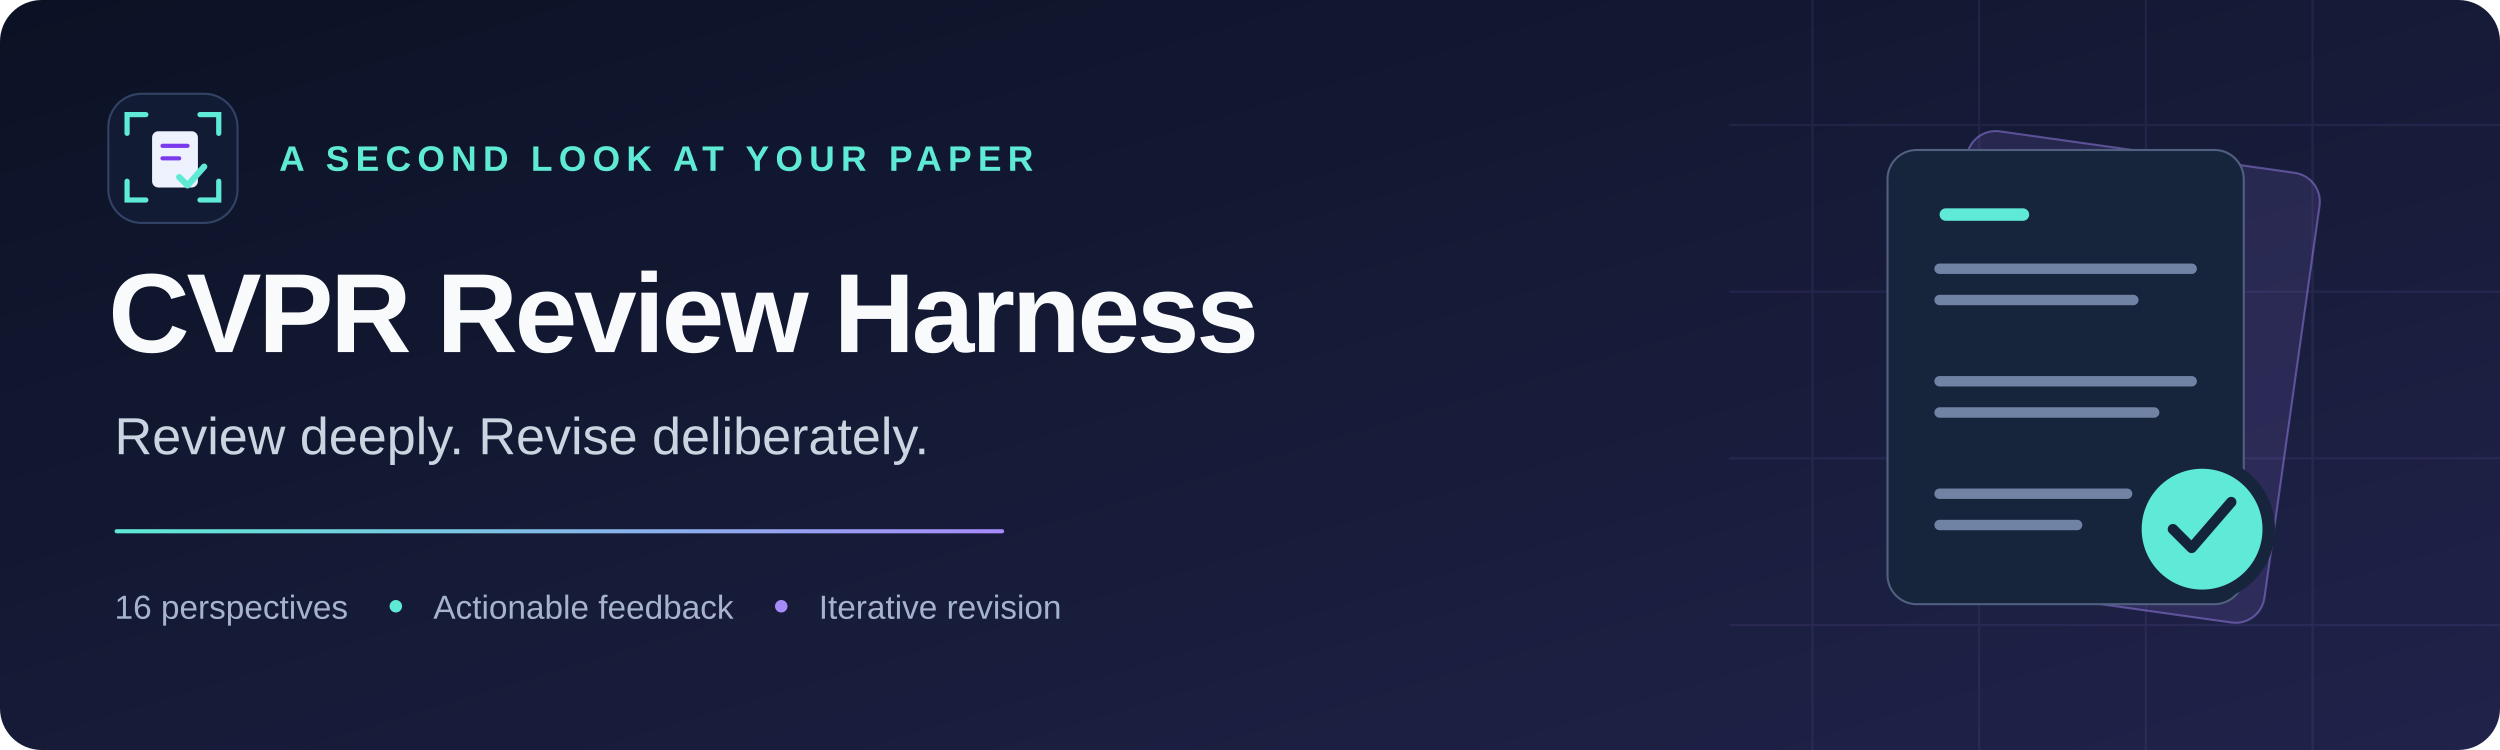
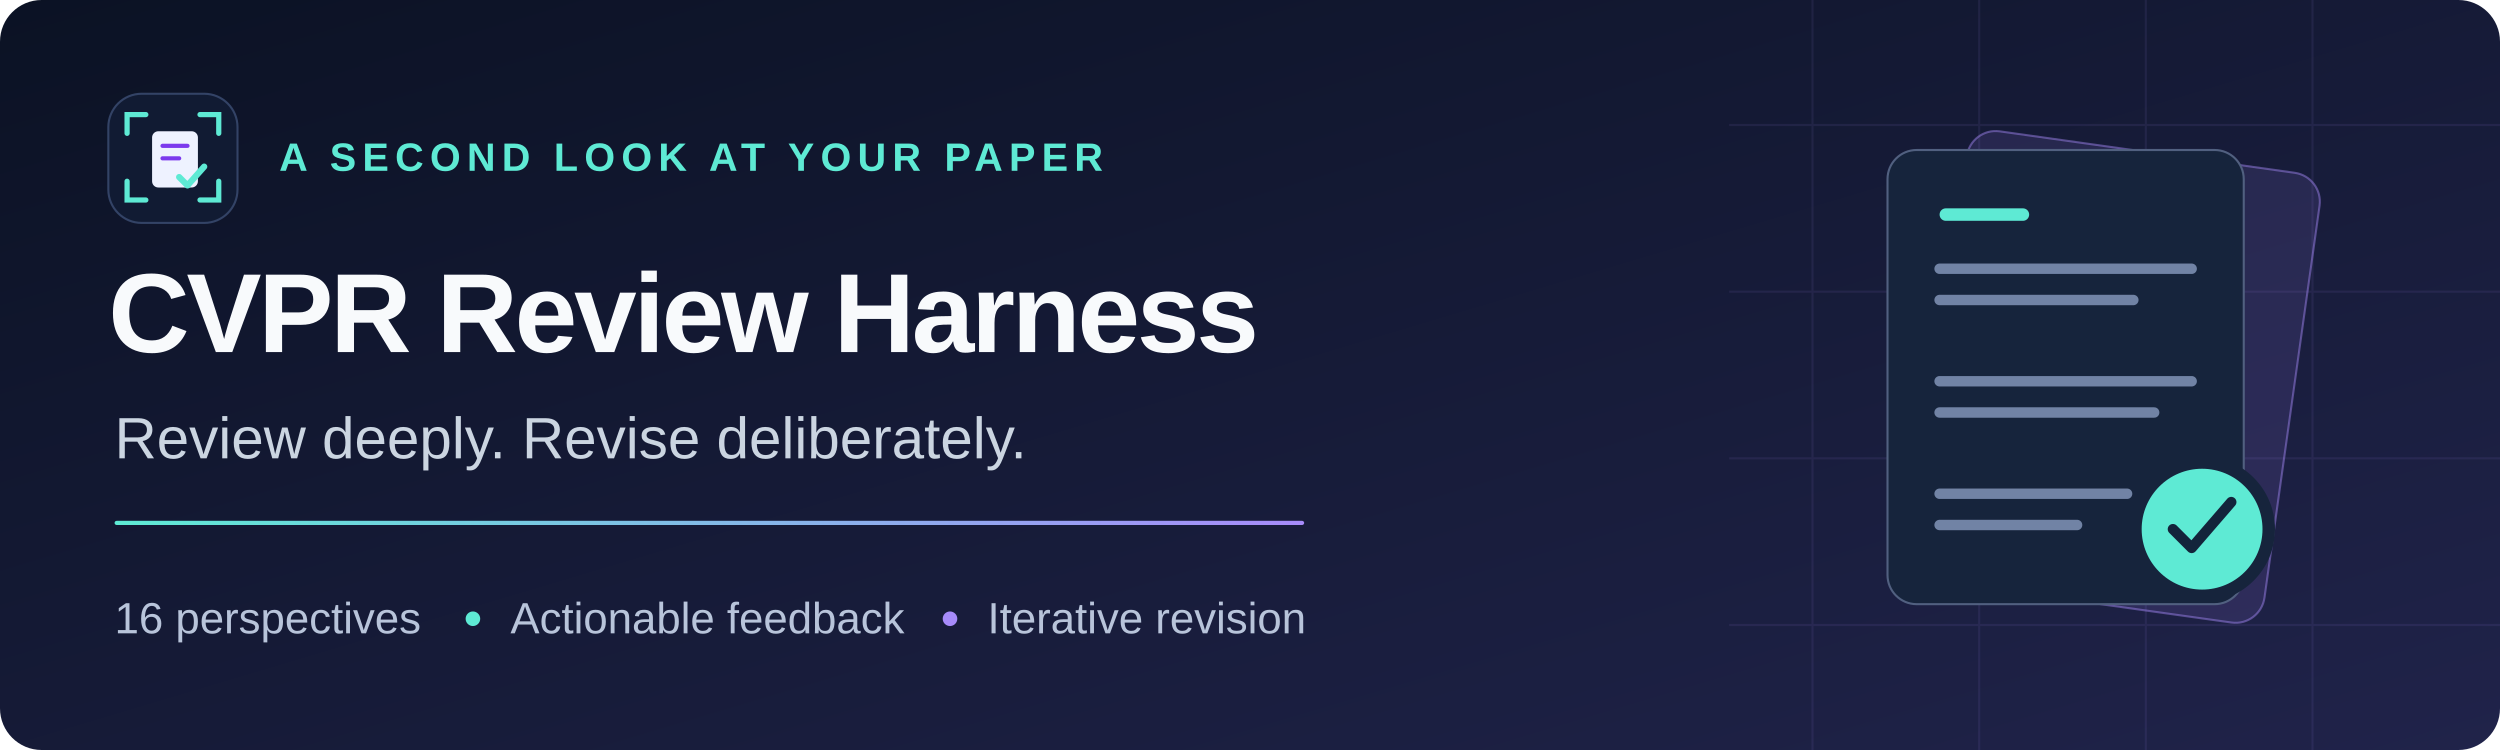
<svg xmlns="http://www.w3.org/2000/svg" width="1200" height="360" viewBox="0 0 1200 360" role="img" aria-labelledby="title desc">
  <defs>
    <linearGradient id="bg" x1="0" y1="0" x2="1" y2="1">
      <stop stop-color="#0b1224" />
      <stop offset="1" stop-color="#20234a" />
    </linearGradient>
    <linearGradient id="accent">
      <stop stop-color="#5eead4" />
      <stop offset="1" stop-color="#a78bfa" />
    </linearGradient>
  </defs>
  <rect width="1200" height="360" rx="20" fill="url(#bg)" />
  <path d="M870 0v360M950 0v360M1030 0v360M1110 0v360M830 60h370M830 140h370M830 220h370M830 300h370" stroke="#a78bfa" stroke-opacity=".09" />
  <rect x="52" y="45" width="62" height="62" rx="16" fill="#111b33" stroke="#334366" />
  <path d="M70 55h-9v9M96 55h9v9M61 87v9h9M105 87v9h-9" fill="none" stroke="#5eead4" stroke-width="2.5" stroke-linecap="round" />
  <rect x="73" y="63" width="22" height="27" rx="3" fill="#eef2ff" />
  <path d="M78 70h12M78 76h8" stroke="#7c3aed" stroke-width="2" stroke-linecap="round" />
  <path d="m86 85 4 4 8-9" fill="none" stroke="#5eead4" stroke-width="3" stroke-linecap="round" stroke-linejoin="round" />
  <g font-family="Segoe UI, Arial, sans-serif">
-     <text x="134" y="82" font-size="17" font-weight="600" letter-spacing="3" fill="#5eead4">A SECOND LOOK AT YOUR PAPER</text>
+     <text x="134" y="82" font-size="19" font-weight="600" letter-spacing="3" fill="#5eead4">A SECOND LOOK AT YOUR PAPER</text>
    <text x="52" y="169" font-size="54" font-weight="700" letter-spacing="-1.5" fill="#f8fafc">CVPR Review Harness</text>
-     <text x="55" y="218" font-size="25" fill="#cbd5e1">Review deeply. Revise deliberately.</text>
-     <rect x="55" y="254" width="427" height="2" rx="1" fill="url(#accent)" />
-     <text x="55" y="297" font-size="16" fill="#a5b4cc">16 perspectives</text>
-     <circle cx="190" cy="291" r="3" fill="#5eead4" />
-     <text x="208" y="297" font-size="16" fill="#a5b4cc">Actionable feedback</text>
-     <circle cx="375" cy="291" r="3" fill="#a78bfa" />
-     <text x="393" y="297" font-size="16" fill="#a5b4cc">Iterative revision</text>
+     <text x="55" y="220" font-size="28" fill="#cbd5e1">Review deeply. Revise deliberately.</text>
+     <rect x="55" y="250" width="571" height="2" rx="1" fill="url(#accent)" />
+     <text x="55" y="304" font-size="21" fill="#b8c4da">16 perspectives</text>
+     <circle cx="227" cy="297" r="3.5" fill="#5eead4" />
+     <text x="245" y="304" font-size="21" fill="#b8c4da">Actionable feedback</text>
+     <circle cx="456" cy="297" r="3.5" fill="#a78bfa" />
+     <text x="474" y="304" font-size="21" fill="#b8c4da">Iterative revision</text>
  </g>
  <g transform="translate(906 72)">
    <rect x="24" y="0" width="171" height="218" rx="14" fill="#a78bfa" fill-opacity=".12" stroke="#a78bfa" stroke-opacity=".45" transform="rotate(8 110 109)" />
    <rect width="171" height="218" rx="14" fill="#16243c" stroke="#516080" />
    <rect x="25" y="28" width="43" height="6" rx="3" fill="#5eead4" />
    <path d="M25 57h121M25 72h93M25 111h121M25 126h103M25 165h90M25 180h66" stroke="#7183a5" stroke-width="5" stroke-linecap="round" />
    <circle cx="151" cy="182" r="32" fill="#5eead4" stroke="#16243c" stroke-width="6" />
    <path d="m137 182 9 9 19-22" fill="none" stroke="#13243b" stroke-width="5" stroke-linecap="round" stroke-linejoin="round" />
  </g>
</svg>
